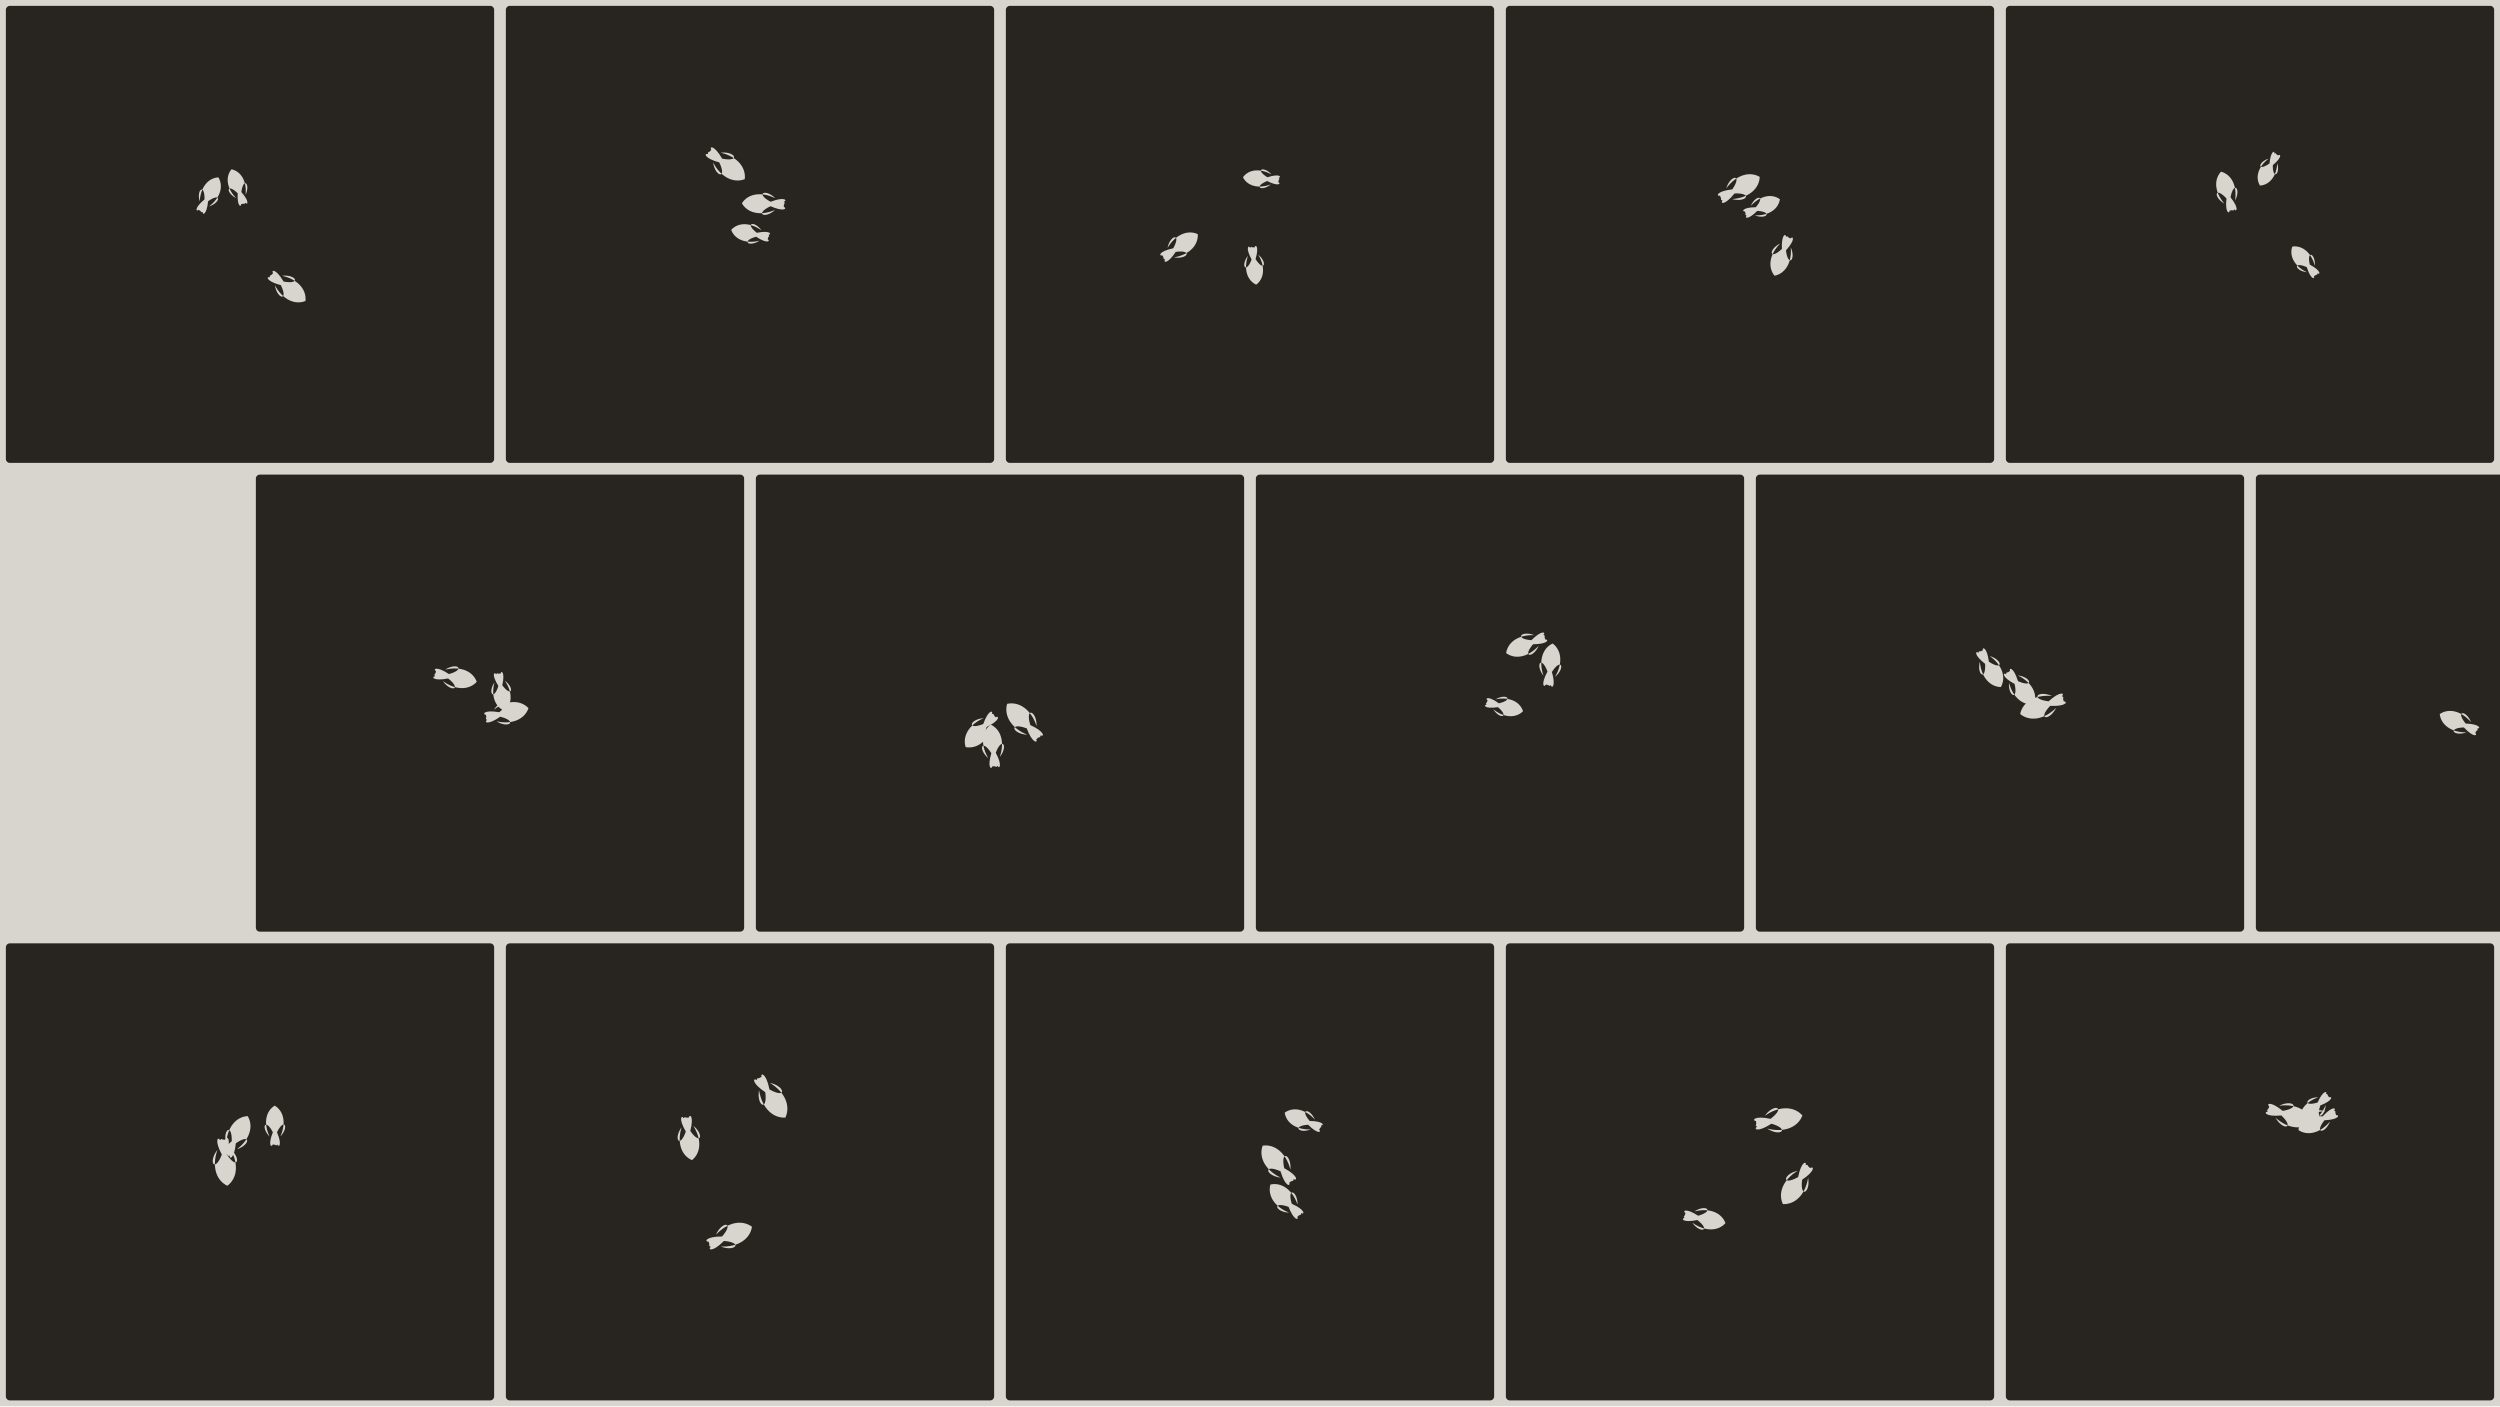
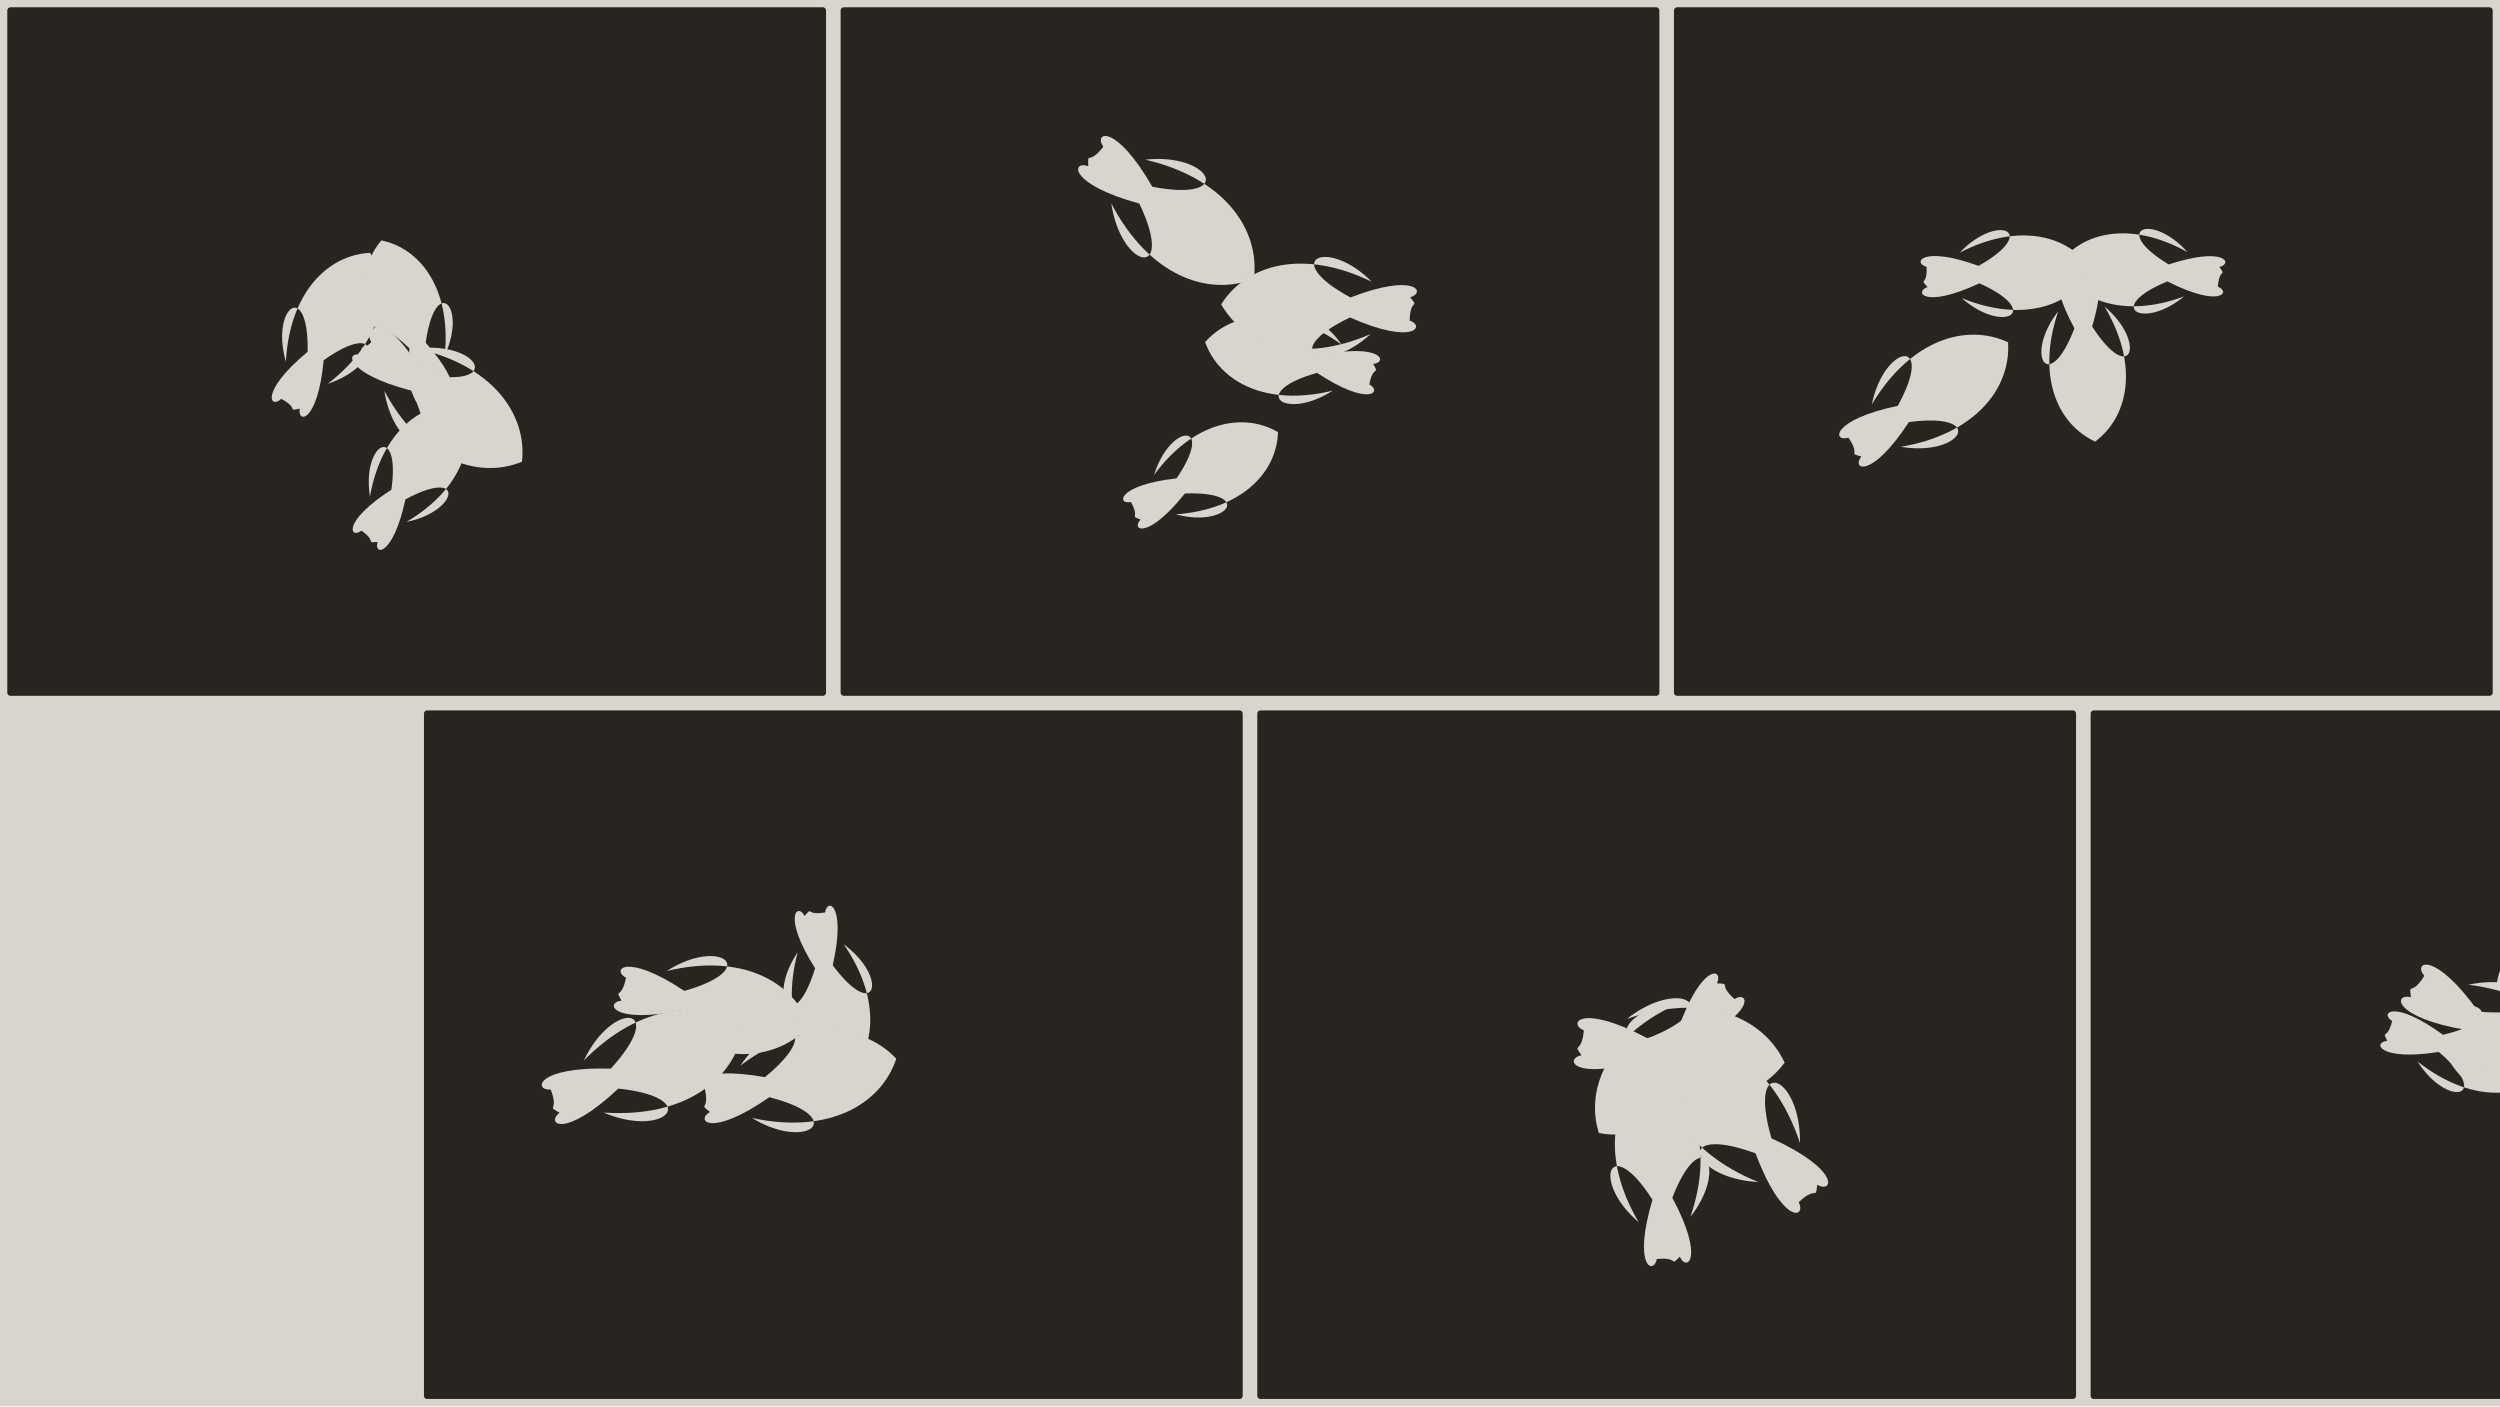
- <svg xmlns="http://www.w3.org/2000/svg" width="1920" height="1080" viewBox="0 0 1920 1080">
-   <rect width="1920" height="1080" fill="#d8d4ce" />
-   <rect x="4.5" y="4.5" width="375.0" height="351.0" rx="3" fill="#282420" />
+ <svg xmlns="http://www.w3.org/2000/svg" width="2400" height="1350" viewBox="0 0 2400 1350">
+   <rect width="2400" height="1350" fill="#d8d4ce" />
+   <rect x="7.0" y="7.0" width="786.0" height="661.0" rx="3" fill="#282420" />
  <clipPath id="cl0">
-     <rect x="4.5" y="4.5" width="375.0" height="351.0" rx="3" />
+     <rect x="7.0" y="7.0" width="786.0" height="661.0" rx="3" />
  </clipPath>
  <g clip-path="url(#cl0)">
-     <path d="M167.74,136.22 C171.54,142.45 169.86,151.41 160.50,158.57 C169.70,155.55 170.05,147.29 159.81,154.55 C158.81,165.28 155.26,165.38 155.73,162.81 C153.45,163.30 155.73,162.81 152.56,161.14 C150.71,162.98 148.78,159.99 157.08,153.11 C157.29,140.56 150.68,145.51 153.37,154.81 C154.00,143.04 160.45,136.59 167.74,136.22 Z" fill="#d8d4ce" />
-     <path d="M177.79,130.02 C184.60,131.44 189.72,138.46 188.60,149.63 C192.50,141.27 186.99,135.63 185.35,147.49 C192.16,155.18 189.91,157.71 188.43,155.71 C187.28,157.61 188.43,155.71 185.20,156.82 C185.26,159.31 181.94,158.70 182.57,148.45 C173.99,140.11 173.11,147.93 181.33,152.13 C173.57,144.01 173.29,135.33 177.79,130.02 Z" fill="#d8d4ce" />
-     <path d="M234.60,231.15 C226.99,234.24 217.35,230.73 211.11,219.04 C212.79,229.80 221.89,231.70 215.70,219.01 C203.97,215.94 204.51,211.98 207.27,212.97 C207.15,210.35 207.27,212.97 209.71,209.76 C208.01,207.37 211.67,205.78 217.80,216.24 C231.69,218.76 227.40,210.52 216.58,211.81 C229.53,214.66 235.51,222.99 234.60,231.15 Z" fill="#d8d4ce" />
+     <path d="M355.30,242.69 C376.70,277.74 367.20,328.14 314.58,368.45 C366.32,351.42 368.31,304.98 310.71,345.82 C305.08,406.18 285.12,406.73 287.76,392.29 C274.92,395.01 287.76,392.29 269.92,382.88 C259.49,393.20 248.68,376.42 295.33,337.71 C296.54,267.10 259.32,294.96 274.46,347.28 C278.04,281.09 314.29,244.80 355.30,242.69 Z" fill="#d8d4ce" />
+     <path d="M366.12,230.78 C404.44,238.77 433.26,278.26 426.94,341.12 C448.86,294.06 417.89,262.37 408.69,329.05 C446.95,372.34 434.31,386.57 425.99,375.32 C419.51,386.01 425.99,375.32 407.82,381.57 C408.19,395.56 389.47,392.11 393.01,334.44 C344.74,287.53 339.82,331.56 386.05,355.18 C342.39,309.51 340.83,260.65 366.12,230.78 Z" fill="#d8d4ce" />
+     <path d="M501.10,443.31 C458.30,460.68 404.10,440.94 368.96,375.20 C378.42,435.71 429.60,446.40 394.78,375.02 C328.82,357.76 331.85,335.52 347.40,341.07 C346.71,326.33 347.40,341.07 361.09,323.00 C351.54,309.53 372.13,300.60 406.59,359.43 C484.73,373.65 460.60,327.27 399.77,334.53 C472.58,350.57 506.24,397.42 501.10,443.31 Z" fill="#d8d4ce" />
+     <path d="M442.51,388.16 C458.53,423.31 443.96,469.30 390.26,500.99 C440.50,490.94 447.62,447.80 389.20,479.42 C377.11,535.15 358.41,533.41 362.51,520.22 C350.21,521.31 362.51,520.22 346.92,509.41 C336.00,517.87 327.81,500.98 375.75,470.10 C384.87,404.30 346.97,426.11 355.18,476.68 C366.02,415.27 403.97,385.49 442.51,388.16 Z" fill="#d8d4ce" />
  </g>
-   <rect x="388.5" y="4.5" width="375.0" height="351.0" rx="3" fill="#282420" />
+   <rect x="807.0" y="7.0" width="786.0" height="661.0" rx="3" fill="#282420" />
  <clipPath id="cl1">
-     <rect x="388.5" y="4.5" width="375.0" height="351.0" rx="3" />
+     <rect x="807.0" y="7.0" width="786.0" height="661.0" rx="3" />
  </clipPath>
  <g clip-path="url(#cl1)">
-     <path d="M561.56,176.55 C566.37,171.14 575.37,170.16 584.86,176.98 C579.34,169.12 571.40,171.16 581.24,178.79 C591.71,176.65 592.83,179.99 590.26,180.29 C591.37,182.31 590.26,180.29 589.58,183.78 C591.86,185.01 589.58,187.69 580.66,181.80 C568.68,185.21 575.29,190.07 583.34,184.83 C571.99,187.62 564.01,183.36 561.56,176.55 Z" fill="#d8d4ce" />
-     <path d="M571.98,137.58 C564.03,140.71 554.03,136.96 547.64,124.72 C549.28,135.95 558.74,138.02 552.42,124.74 C540.24,121.42 540.84,117.31 543.71,118.36 C543.61,115.63 543.71,118.36 546.28,115.04 C544.53,112.53 548.36,110.92 554.63,121.87 C569.08,124.65 564.69,116.01 553.42,117.25 C566.87,120.35 573.02,129.09 571.98,137.58 Z" fill="#d8d4ce" />
-     <path d="M569.77,156.12 C574.06,149.29 583.77,146.55 595.47,152.28 C587.95,144.66 579.59,148.38 591.83,154.95 C602.95,150.65 604.80,154.12 602.02,154.92 C603.63,156.94 602.02,154.92 601.93,158.88 C604.66,159.82 602.65,163.19 591.75,158.37 C579.21,164.33 587.37,168.45 595.26,161.20 C583.29,166.37 573.73,163.16 569.77,156.12 Z" fill="#d8d4ce" />
+     <path d="M1156.90,328.36 C1184.00,297.96 1234.57,292.47 1287.97,330.80 C1256.92,286.60 1212.26,298.08 1267.61,341.00 C1326.52,328.97 1332.79,347.75 1318.32,349.41 C1324.61,360.81 1318.32,349.41 1314.53,369.04 C1327.33,375.97 1314.51,391.06 1264.34,357.93 C1196.97,377.11 1234.13,404.41 1279.43,374.98 C1215.58,390.64 1170.70,366.68 1156.90,328.36 Z" fill="#d8d4ce" />
+     <path d="M1203.79,267.62 C1159.04,285.27 1102.78,264.16 1066.85,195.32 C1076.09,258.45 1129.29,270.11 1093.75,195.40 C1025.22,176.75 1028.60,153.61 1044.74,159.56 C1044.18,144.19 1044.74,159.56 1059.19,140.87 C1049.37,126.75 1070.92,117.65 1106.21,179.28 C1187.45,194.89 1162.79,146.33 1099.36,153.27 C1175.03,170.73 1209.61,219.87 1203.79,267.62 Z" fill="#d8d4ce" />
+     <path d="M1172.36,292.16 C1196.53,253.70 1251.13,238.29 1316.98,270.56 C1274.63,227.70 1227.64,248.60 1296.47,285.54 C1359.03,261.39 1369.41,280.89 1353.80,285.39 C1362.82,296.77 1353.80,285.39 1353.26,307.69 C1368.63,312.94 1357.33,331.91 1296.01,304.77 C1225.47,338.35 1271.40,361.49 1315.76,320.73 C1248.44,349.78 1194.64,331.75 1172.36,292.16 Z" fill="#d8d4ce" />
+     <path d="M1226.88,414.86 C1225.64,453.95 1191.76,489.14 1128.80,493.78 C1178.90,507.22 1204.73,471.27 1137.52,473.73 C1101.52,518.87 1085.34,508.89 1094.98,498.76 C1083.33,494.23 1094.98,498.76 1085.69,481.95 C1071.98,484.73 1072.14,465.72 1129.51,459.23 C1167.34,403.62 1123.15,406.38 1107.89,455.96 C1145.30,405.11 1193.12,395.13 1226.88,414.86 Z" fill="#d8d4ce" />
  </g>
-   <rect x="772.5" y="4.5" width="375.0" height="351.0" rx="3" fill="#282420" />
+   <rect x="1607.0" y="7.0" width="786.0" height="661.0" rx="3" fill="#282420" />
  <clipPath id="cl2">
-     <rect x="772.5" y="4.5" width="375.0" height="351.0" rx="3" />
+     <rect x="1607.0" y="7.0" width="786.0" height="661.0" rx="3" />
  </clipPath>
  <g clip-path="url(#cl2)">
-     <path d="M964.77,218.63 C958.25,215.62 954.74,207.36 958.47,196.39 C952.60,203.89 956.83,210.84 961.23,199.30 C956.19,189.98 959.04,187.96 960.06,190.32 C961.66,188.67 960.06,190.32 963.57,189.95 C964.08,187.44 967.28,188.83 964.26,198.99 C970.94,209.37 973.65,201.71 966.36,195.57 C972.27,205.54 970.53,214.34 964.77,218.63 Z" fill="#d8d4ce" />
-     <path d="M954.60,136.15 C958.55,130.54 966.91,128.65 976.59,134.04 C970.54,127.24 963.29,130.02 973.38,136.14 C983.01,132.99 984.41,136.02 982.03,136.57 C983.30,138.36 982.03,136.57 981.77,139.93 C984.04,140.85 982.19,143.62 973.15,139.04 C962.24,143.54 968.99,147.39 976.01,141.60 C965.62,145.45 957.65,142.30 954.60,136.15 Z" fill="#d8d4ce" />
-     <path d="M919.89,179.82 C920.39,187.75 914.22,195.51 901.59,197.66 C911.97,199.41 916.50,191.65 902.96,193.44 C896.56,203.26 893.09,201.55 894.85,199.32 C892.41,198.63 894.85,199.32 892.65,196.10 C889.93,196.93 889.59,193.08 901.06,190.67 C907.64,178.70 898.76,180.11 896.63,190.42 C903.21,179.42 912.69,176.48 919.89,179.82 Z" fill="#d8d4ce" />
+     <path d="M2011.33,423.92 C1974.68,406.95 1954.90,360.54 1975.92,298.81 C1942.91,341.01 1966.65,380.09 1991.45,315.20 C1963.08,262.76 1979.10,251.40 1984.83,264.65 C1993.85,255.41 1984.83,264.65 2004.56,262.61 C2007.46,248.46 2025.47,256.28 2008.47,313.44 C2046.06,371.85 2061.28,328.73 2020.30,294.21 C2053.54,350.30 2043.72,399.79 2011.33,423.92 Z" fill="#d8d4ce" />
+     <path d="M1976.33,253.91 C1998.57,222.36 2045.59,211.72 2100.01,242.06 C2066.00,203.79 2025.19,219.42 2081.94,253.85 C2136.11,236.16 2144.04,253.17 2130.60,256.29 C2137.74,266.35 2130.60,256.29 2129.14,275.19 C2141.95,280.34 2131.50,295.93 2080.69,270.15 C2019.33,295.48 2057.26,317.17 2096.74,284.57 C2038.31,306.21 1993.47,288.50 1976.33,253.91 Z" fill="#d8d4ce" />
+     <path d="M1927.76,328.58 C1930.58,373.16 1895.88,416.84 1824.80,428.94 C1883.22,438.79 1908.69,395.11 1832.55,405.20 C1796.51,460.42 1777.03,450.83 1786.89,438.27 C1773.15,434.38 1786.89,438.27 1774.50,420.17 C1759.22,424.81 1757.34,403.18 1821.86,389.59 C1858.84,322.26 1808.90,330.19 1796.93,388.21 C1833.95,326.34 1887.23,309.81 1927.76,328.58 Z" fill="#d8d4ce" />
+     <path d="M2007.73,258.69 C1989.05,293.59 1942.51,310.30 1883.31,286.23 C1922.72,320.93 1962.31,299.91 1900.22,271.96 C1847.30,296.75 1837.09,280.42 1850.39,275.56 C1841.85,266.22 1850.39,275.56 1849.51,256.14 C1835.83,252.51 1844.51,235.33 1899.46,255.21 C1958.76,221.75 1917.43,204.41 1881.32,242.54 C1938.10,213.20 1985.96,225.62 2007.73,258.69 Z" fill="#d8d4ce" />
  </g>
-   <rect x="1156.5" y="4.5" width="375.0" height="351.0" rx="3" fill="#282420" />
+   <rect x="407.0" y="682.0" width="786.0" height="661.0" rx="3" fill="#282420" />
  <clipPath id="cl3">
-     <rect x="1156.5" y="4.5" width="375.0" height="351.0" rx="3" />
+     <rect x="407.0" y="682.0" width="786.0" height="661.0" rx="3" />
  </clipPath>
  <g clip-path="url(#cl3)">
-     <path d="M1366.94,153.02 C1365.96,160.07 1359.14,165.78 1347.65,165.39 C1356.46,168.80 1361.84,162.80 1349.62,161.93 C1342.22,169.40 1339.49,167.28 1341.43,165.64 C1339.41,164.59 1341.43,165.64 1340.08,162.41 C1337.54,162.65 1337.94,159.21 1348.45,159.15 C1356.38,149.82 1348.33,149.46 1344.60,158.14 C1352.36,149.66 1361.22,148.79 1366.94,153.02 Z" fill="#d8d4ce" />
-     <path d="M1351.46,135.84 C1351.19,144.30 1343.86,151.90 1330.24,152.89 C1341.08,155.81 1346.67,148.04 1332.13,148.56 C1324.34,158.32 1320.85,156.16 1322.93,153.97 C1320.41,152.99 1322.93,153.97 1320.92,150.33 C1317.96,150.93 1318.00,146.82 1330.40,145.43 C1338.59,133.41 1329.03,134.00 1325.73,144.72 C1333.82,133.72 1344.17,131.57 1351.46,135.84 Z" fill="#d8d4ce" />
-     <path d="M1362.83,211.76 C1357.87,205.73 1358.33,195.99 1367.18,187.01 C1357.89,191.58 1358.73,200.38 1368.50,191.17 C1367.97,179.66 1371.71,179.03 1371.60,181.82 C1373.94,180.97 1371.60,181.82 1375.20,183.12 C1376.90,180.90 1379.37,183.78 1371.61,192.29 C1373.25,205.62 1379.52,199.39 1375.29,189.94 C1376.36,202.50 1370.49,210.28 1362.83,211.76 Z" fill="#d8d4ce" />
+     <path d="M776.88,984.67 C746.50,1018.54 689.98,1024.50 630.45,981.47 C664.99,1030.97 714.92,1018.30 653.23,970.16 C587.37,983.39 580.44,962.38 596.61,960.58 C589.63,947.82 596.61,960.58 600.92,938.66 C586.64,930.87 601.02,914.06 656.95,951.25 C732.28,930.07 690.87,899.43 640.15,932.15 C711.55,914.89 761.59,941.81 776.88,984.67 Z" fill="#d8d4ce" />
+     <path d="M809.74,1037.33 C771.82,1022.77 748.86,977.53 765.79,914.18 C735.51,958.74 761.96,996.36 782.48,929.58 C750.48,878.86 765.79,866.39 772.44,879.30 C780.86,869.42 772.44,879.30 792.10,875.92 C794.05,861.53 812.65,868.17 799.44,926.66 C841.09,982.75 853.45,938.45 810.02,906.57 C847.15,960.62 840.62,1010.94 809.74,1037.33 Z" fill="#d8d4ce" />
+     <path d="M860.44,1016.36 C845.79,1060.54 795.23,1089.23 721.83,1073.22 C774.44,1105.51 816.09,1073.23 738.57,1053.30 C682.22,1092.62 667.13,1075.76 681.56,1067.46 C669.80,1058.35 681.56,1067.46 676.64,1045.15 C660.07,1043.68 666.68,1022.04 734.33,1034.05 C796.30,983.40 744.95,971.60 710.77,1023.00 C770.65,977.64 828.59,982.43 860.44,1016.36 Z" fill="#d8d4ce" />
+     <path d="M713.31,988.75 C704.90,1036.36 657.25,1073.45 579.39,1068.04 C638.32,1093.31 676.27,1053.87 593.60,1045.04 C541.60,1093.93 523.55,1078.87 537.13,1068.18 C523.68,1060.58 537.13,1068.18 528.72,1045.98 C511.46,1046.96 515.00,1023.72 586.34,1025.90 C642.42,964.51 587.87,960.11 560.47,1018.09 C615.20,962.45 675.47,958.66 713.31,988.75 Z" fill="#d8d4ce" />
  </g>
-   <rect x="1540.5" y="4.5" width="375.0" height="351.0" rx="3" fill="#282420" />
+   <rect x="1207.0" y="682.0" width="786.0" height="661.0" rx="3" fill="#282420" />
  <clipPath id="cl4">
-     <rect x="1540.5" y="4.5" width="375.0" height="351.0" rx="3" />
+     <rect x="1207.0" y="682.0" width="786.0" height="661.0" rx="3" />
  </clipPath>
  <g clip-path="url(#cl4)">
-     <path d="M1760.48,189.38 C1767.45,188.28 1774.84,193.11 1777.78,204.12 C1778.48,194.78 1771.23,191.41 1773.93,203.25 C1783.14,208.12 1781.92,211.32 1779.80,209.95 C1779.38,212.17 1779.80,209.95 1777.13,212.17 C1778.08,214.51 1774.70,215.12 1771.62,205.16 C1760.49,200.32 1762.46,208.06 1771.77,209.10 C1761.49,204.18 1758.11,196.03 1760.48,189.38 Z" fill="#d8d4ce" />
-     <path d="M1735.64,142.51 C1732.11,136.74 1733.67,128.44 1742.34,121.79 C1733.82,124.60 1733.49,132.25 1742.98,125.52 C1743.90,115.57 1747.19,115.48 1746.76,117.86 C1748.87,117.41 1746.76,117.86 1749.70,119.41 C1751.42,117.71 1753.20,120.47 1745.51,126.85 C1745.32,138.49 1751.45,133.90 1748.95,125.28 C1748.37,136.18 1742.40,142.16 1735.64,142.51 Z" fill="#d8d4ce" />
-     <path d="M1705.75,131.84 C1713.17,133.81 1718.39,141.84 1716.50,154.08 C1721.28,145.09 1715.55,138.57 1713.05,151.52 C1720.09,160.40 1717.47,163.05 1715.96,160.76 C1714.58,162.78 1715.96,160.76 1712.34,161.79 C1712.26,164.53 1708.63,163.66 1709.93,152.41 C1700.97,142.73 1699.55,151.29 1708.35,156.40 C1700.28,147.00 1700.49,137.43 1705.75,131.84 Z" fill="#d8d4ce" />
+     <path d="M1583.59,1028.24 C1624.52,1047.34 1646.46,1099.31 1622.74,1168.26 C1659.80,1121.19 1633.39,1077.41 1605.43,1149.88 C1636.97,1208.62 1619.02,1221.26 1612.65,1206.42 C1602.54,1216.73 1612.65,1206.42 1590.58,1208.64 C1587.29,1224.45 1567.18,1215.64 1586.40,1151.79 C1544.57,1086.34 1527.40,1134.50 1573.09,1173.25 C1536.12,1110.41 1547.28,1055.11 1583.59,1028.24 Z" fill="#d8d4ce" />
+     <path d="M1600.59,1001.18 C1649.04,990.61 1702.80,1021.38 1727.99,1097.36 C1729.01,1031.60 1676.81,1010.96 1700.64,1092.84 C1767.28,1123.13 1760.02,1146.12 1744.58,1137.41 C1742.62,1153.13 1744.58,1137.41 1726.79,1154.03 C1734.45,1170.02 1711.02,1175.72 1685.29,1107.18 C1605.20,1077.88 1622.28,1131.36 1687.96,1134.78 C1613.85,1104.52 1586.78,1048.81 1600.59,1001.18 Z" fill="#d8d4ce" />
+     <path d="M1534.90,1087.70 C1521.19,1044.01 1545.05,992.05 1612.84,962.62 C1552.28,967.10 1537.60,1016.81 1610.94,988.14 C1633.30,924.36 1655.04,929.14 1648.29,944.05 C1662.92,944.57 1648.29,944.05 1665.05,959.04 C1679.12,950.68 1686.29,971.76 1625.39,1001.07 C1605.05,1077.13 1652.82,1057.02 1650.54,996.34 C1628.83,1066.98 1579.83,1096.47 1534.90,1087.70 Z" fill="#d8d4ce" />
+     <path d="M1713.25,1020.09 C1684.30,1059.41 1624.55,1071.63 1556.51,1031.85 C1598.53,1081.13 1650.55,1062.43 1579.67,1017.40 C1510.70,1038.36 1501.11,1016.64 1518.19,1013.05 C1509.42,1000.14 1518.19,1013.05 1520.53,989.18 C1504.47,982.34 1518.08,962.89 1581.68,996.82 C1659.95,966.39 1612.54,937.96 1561.76,978.16 C1636.23,952.32 1692.47,975.89 1713.25,1020.09 Z" fill="#d8d4ce" />
  </g>
-   <rect x="196.5" y="364.5" width="375.0" height="351.0" rx="3" fill="#282420" />
+   <rect x="2007.0" y="682.0" width="786.0" height="661.0" rx="3" fill="#282420" />
  <clipPath id="cl5">
-     <rect x="196.5" y="364.5" width="375.0" height="351.0" rx="3" />
+     <rect x="2007.0" y="682.0" width="786.0" height="661.0" rx="3" />
  </clipPath>
  <g clip-path="url(#cl5)">
-     <path d="M366.14,523.63 C360.73,529.66 350.69,530.71 340.10,523.07 C346.24,531.86 355.12,529.61 344.15,521.05 C332.44,523.41 331.21,519.67 334.09,519.35 C332.85,517.08 334.09,519.35 334.85,515.45 C332.31,514.07 334.87,511.08 344.81,517.69 C358.21,513.93 350.84,508.48 341.83,514.30 C354.52,511.23 363.42,516.02 366.14,523.63 Z" fill="#d8d4ce" />
-     <path d="M387.59,545.95 C380.85,543.36 376.77,535.32 379.78,524.06 C374.40,531.98 379.10,538.67 382.75,526.80 C377.06,517.78 379.78,515.56 380.96,517.86 C382.46,516.10 380.96,517.86 384.46,517.26 C384.80,514.70 388.11,515.88 385.76,526.28 C393.17,536.25 395.37,528.37 387.64,522.71 C394.24,532.32 393.08,541.26 387.59,545.95 Z" fill="#d8d4ce" />
-     <path d="M405.88,543.86 C403.27,551.71 394.28,556.81 381.24,553.97 C390.59,559.71 397.99,553.97 384.21,550.43 C374.19,557.42 371.51,554.42 374.08,552.95 C371.99,551.33 374.08,552.95 373.20,548.98 C370.26,548.72 371.43,544.87 383.46,547.00 C394.47,538.00 385.35,535.90 379.27,545.04 C389.92,536.98 400.21,537.83 405.88,543.86 Z" fill="#d8d4ce" />
-   </g>
-   <rect x="580.5" y="364.5" width="375.0" height="351.0" rx="3" fill="#282420" />
-   <clipPath id="cl6">
-     <rect x="580.5" y="364.5" width="375.0" height="351.0" rx="3" />
-   </clipPath>
-   <g clip-path="url(#cl6)">
-     <path d="M760.86,556.48 C768.14,559.87 772.04,569.11 767.82,581.37 C774.41,573.00 769.72,565.22 764.74,578.10 C770.35,588.55 767.16,590.79 766.03,588.15 C764.23,589.99 766.03,588.15 762.10,588.55 C761.52,591.36 757.94,589.79 761.36,578.44 C753.92,566.81 750.87,575.37 759.00,582.26 C752.42,571.09 754.41,561.25 760.86,556.48 Z" fill="#d8d4ce" />
-     <path d="M773.47,540.54 C782.08,538.66 791.64,544.13 796.12,557.63 C796.30,545.94 787.02,542.27 791.25,556.83 C803.10,562.22 801.81,566.30 799.07,564.75 C798.72,567.55 799.07,564.75 795.90,567.71 C797.26,570.55 793.10,571.56 788.52,559.38 C774.29,554.17 777.32,563.68 789.00,564.29 C775.82,558.91 771.01,549.00 773.47,540.54 Z" fill="#d8d4ce" />
-     <path d="M741.61,573.77 C739.18,566.00 743.42,556.76 755.47,551.53 C744.70,552.32 742.09,561.16 755.13,556.07 C759.11,544.73 762.97,545.58 761.77,548.23 C764.37,548.32 761.77,548.23 764.75,550.89 C767.25,549.41 768.53,553.15 757.70,558.36 C754.08,571.89 762.58,568.31 762.17,557.52 C758.31,570.08 749.60,575.32 741.61,573.77 Z" fill="#d8d4ce" />
-   </g>
-   <rect x="964.5" y="364.5" width="375.0" height="351.0" rx="3" fill="#282420" />
-   <clipPath id="cl7">
-     <rect x="964.5" y="364.5" width="375.0" height="351.0" rx="3" />
-   </clipPath>
-   <g clip-path="url(#cl7)">
-     <path d="M1156.71,501.58 C1157.84,493.69 1165.49,487.32 1178.34,487.80 C1168.50,483.95 1162.46,490.65 1176.13,491.66 C1184.43,483.33 1187.49,485.71 1185.31,487.55 C1187.56,488.73 1185.31,487.55 1186.81,491.16 C1189.65,490.90 1189.19,494.75 1177.42,494.78 C1168.51,505.19 1177.53,505.63 1181.73,495.93 C1173.01,505.39 1163.10,506.33 1156.71,501.58 Z" fill="#d8d4ce" />
-     <path d="M1169.67,546.21 C1164.68,551.30 1155.80,551.84 1146.78,544.71 C1151.84,552.69 1159.74,551.05 1150.42,543.09 C1140.03,544.71 1139.08,541.38 1141.63,541.21 C1140.62,539.17 1141.63,541.21 1142.45,537.81 C1140.27,536.49 1142.63,533.96 1151.13,540.16 C1163.06,537.36 1156.79,532.28 1148.63,537.06 C1159.92,534.84 1167.57,539.40 1169.67,546.21 Z" fill="#d8d4ce" />
-     <path d="M1192.46,494.20 C1198.87,499.00 1200.80,508.81 1194.19,519.91 C1202.32,513.09 1199.32,504.53 1191.85,516.09 C1195.20,527.43 1191.62,528.97 1191.06,526.17 C1188.93,527.59 1191.06,526.17 1187.15,525.75 C1186.01,528.38 1182.84,526.12 1188.48,515.74 C1183.59,502.87 1178.87,510.60 1185.39,518.98 C1181.26,506.74 1185.19,497.55 1192.46,494.20 Z" fill="#d8d4ce" />
-   </g>
-   <rect x="1348.5" y="364.5" width="375.0" height="351.0" rx="3" fill="#282420" />
-   <clipPath id="cl8">
-     <rect x="1348.5" y="364.5" width="375.0" height="351.0" rx="3" />
-   </clipPath>
-   <g clip-path="url(#cl8)">
-     <path d="M1562.24,540.86 C1554.42,542.06 1546.17,536.63 1542.91,524.28 C1542.10,534.74 1550.20,538.55 1547.22,525.27 C1536.91,519.79 1538.30,516.20 1540.67,517.74 C1541.14,515.26 1540.67,517.74 1543.67,515.27 C1542.61,512.65 1546.39,511.98 1549.81,523.14 C1562.27,528.61 1560.08,519.92 1549.66,518.72 C1561.16,524.28 1564.91,533.42 1562.24,540.86 Z" fill="#d8d4ce" />
-     <path d="M1551.50,548.37 C1553.18,539.81 1561.89,533.28 1575.92,534.52 C1565.37,529.76 1558.40,536.75 1573.28,538.62 C1582.82,529.98 1586.02,532.75 1583.54,534.64 C1585.94,536.05 1583.54,534.64 1584.98,538.67 C1588.09,538.55 1587.38,542.73 1574.52,542.09 C1564.20,552.98 1574.03,553.95 1579.16,543.59 C1569.10,553.44 1558.22,553.92 1551.50,548.37 Z" fill="#d8d4ce" />
-     <path d="M1536.67,527.66 C1528.80,527.52 1521.63,520.80 1520.52,508.14 C1517.96,518.26 1525.26,523.36 1524.58,509.84 C1515.40,502.73 1517.36,499.44 1519.43,501.35 C1520.30,499.00 1519.43,501.35 1522.78,499.44 C1522.18,496.69 1526.01,496.67 1527.47,508.19 C1538.77,515.65 1538.09,506.76 1528.07,503.83 C1538.41,511.22 1540.55,520.81 1536.67,527.66 Z" fill="#d8d4ce" />
-   </g>
-   <rect x="1732.5" y="364.5" width="375.0" height="351.0" rx="3" fill="#282420" />
-   <clipPath id="cl9">
-     <rect x="1732.5" y="364.5" width="375.0" height="351.0" rx="3" />
-   </clipPath>
-   <g clip-path="url(#cl9)">
-     <path d="M1961.09,572.13 C1964.48,579.21 1961.70,588.61 1950.91,595.26 C1961.08,593.02 1962.36,584.23 1950.61,590.88 C1948.37,602.25 1944.56,601.97 1945.34,599.27 C1942.85,599.54 1945.34,599.27 1942.13,597.14 C1939.95,598.90 1938.22,595.50 1947.84,589.04 C1949.44,575.63 1941.82,580.21 1943.68,590.45 C1945.65,577.93 1953.25,571.73 1961.09,572.13 Z" fill="#d8d4ce" />
-     <path d="M1947.44,545.51 C1950.10,552.02 1947.12,560.28 1937.12,565.65 C1946.33,564.19 1947.94,556.39 1937.09,561.72 C1934.49,571.77 1931.10,571.31 1931.94,568.94 C1929.69,569.05 1931.94,568.94 1929.18,566.87 C1927.14,568.33 1925.77,565.19 1934.71,559.93 C1936.85,548.03 1929.80,551.72 1930.92,560.97 C1933.34,549.89 1940.46,544.75 1947.44,545.51 Z" fill="#d8d4ce" />
-     <path d="M1873.72,548.41 C1880.08,544.01 1889.66,545.24 1897.81,554.70 C1894.05,545.16 1885.29,545.29 1893.60,555.68 C1905.01,556.08 1905.33,559.82 1902.59,559.49 C1903.24,561.87 1902.59,559.49 1901.01,562.94 C1903.07,564.79 1900.03,567.01 1892.24,558.66 C1878.95,559.20 1884.60,565.89 1894.27,562.48 C1881.78,562.52 1874.56,556.10 1873.72,548.41 Z" fill="#d8d4ce" />
-   </g>
-   <rect x="4.5" y="724.5" width="375.0" height="351.0" rx="3" fill="#282420" />
-   <clipPath id="cl10">
-     <rect x="4.5" y="724.5" width="375.0" height="351.0" rx="3" />
-   </clipPath>
-   <g clip-path="url(#cl10)">
-     <path d="M174.59,910.67 C166.56,906.89 162.28,896.66 166.99,883.12 C159.67,892.35 164.84,900.97 170.38,886.75 C164.21,875.18 167.75,872.71 168.99,875.63 C170.99,873.61 168.99,875.63 173.33,875.20 C173.99,872.10 177.94,873.84 174.12,886.38 C182.30,899.27 185.71,889.82 176.75,882.17 C183.98,894.55 181.75,905.41 174.59,910.67 Z" fill="#d8d4ce" />
-     <path d="M210.96,849.13 C217.42,852.90 220.26,861.81 215.31,872.83 C222.14,865.62 218.44,858.00 212.73,869.54 C217.06,879.71 213.90,881.52 213.08,878.98 C211.25,880.53 213.08,878.98 209.40,879.01 C208.62,881.57 205.43,879.82 209.56,869.57 C203.64,858.14 200.09,865.83 207.04,872.91 C201.89,861.98 204.56,853.02 210.96,849.13 Z" fill="#d8d4ce" />
-     <path d="M190.24,857.16 C194.56,864.29 192.60,874.52 181.89,882.67 C192.41,879.25 192.84,869.82 181.12,878.08 C179.94,890.33 175.88,890.43 176.43,887.50 C173.82,888.04 176.43,887.50 172.81,885.57 C170.69,887.66 168.50,884.25 178.00,876.42 C178.29,862.08 170.72,867.71 173.76,878.35 C174.53,864.91 181.91,857.56 190.24,857.16 Z" fill="#d8d4ce" />
-   </g>
-   <rect x="388.5" y="724.5" width="375.0" height="351.0" rx="3" fill="#282420" />
-   <clipPath id="cl11">
-     <rect x="388.5" y="724.5" width="375.0" height="351.0" rx="3" />
-   </clipPath>
-   <g clip-path="url(#cl11)">
-     <path d="M577.52,942.16 C576.24,950.88 567.75,957.90 553.53,957.33 C564.41,961.62 571.12,954.23 556.00,953.06 C546.78,962.26 543.41,959.61 545.83,957.58 C543.33,956.27 545.83,957.58 544.17,953.58 C541.03,953.85 541.55,949.60 554.57,949.61 C564.47,938.12 554.50,937.61 549.81,948.33 C559.49,937.89 570.46,936.87 577.52,942.16 Z" fill="#d8d4ce" />
-     <path d="M603.16,858.34 C594.09,858.83 585.28,851.69 582.95,837.22 C580.84,849.07 589.67,854.33 587.76,838.84 C576.61,831.41 578.59,827.47 581.13,829.49 C581.95,826.71 581.13,829.49 584.83,827.01 C583.92,823.90 588.32,823.55 590.96,836.70 C604.57,844.34 603.06,834.17 591.28,831.63 C603.79,839.27 607.05,850.13 603.16,858.34 Z" fill="#d8d4ce" />
-     <path d="M531.45,890.98 C523.90,887.77 519.58,878.48 523.44,865.81 C517.02,874.59 522.09,882.37 526.70,869.04 C520.60,858.58 523.78,856.17 525.03,858.82 C526.80,856.89 525.03,858.82 529.02,858.28 C529.52,855.39 533.22,856.86 530.15,868.57 C538.16,880.18 540.97,871.33 532.42,864.59 C539.54,875.76 537.87,885.87 531.45,890.98 Z" fill="#d8d4ce" />
-   </g>
-   <rect x="772.5" y="724.5" width="375.0" height="351.0" rx="3" fill="#282420" />
-   <clipPath id="cl12">
-     <rect x="772.5" y="724.5" width="375.0" height="351.0" rx="3" />
-   </clipPath>
-   <g clip-path="url(#cl12)">
-     <path d="M969.71,879.86 C978.37,878.56 987.49,884.61 991.05,898.29 C991.99,886.71 983.03,882.47 986.28,897.18 C997.68,903.29 996.13,907.25 993.51,905.54 C992.98,908.29 993.51,905.54 990.18,908.26 C991.35,911.17 987.15,911.90 983.41,899.52 C969.63,893.43 972.02,903.06 983.56,904.42 C970.85,898.23 966.72,888.09 969.71,879.86 Z" fill="#d8d4ce" />
-     <path d="M986.66,854.53 C992.61,850.15 1001.80,851.06 1009.84,859.87 C1005.98,850.86 997.63,851.22 1005.85,860.91 C1016.76,860.98 1017.17,864.55 1014.54,864.30 C1015.22,866.56 1014.54,864.30 1013.13,867.65 C1015.14,869.36 1012.30,871.56 1004.63,863.80 C991.96,864.68 997.53,870.92 1006.67,867.39 C994.75,867.78 987.68,861.85 986.66,854.53 Z" fill="#d8d4ce" />
-     <path d="M975.68,909.72 C983.55,907.94 992.34,912.87 996.54,925.20 C996.62,914.50 988.10,911.21 992.08,924.50 C1002.97,929.34 1001.82,933.09 999.29,931.69 C998.99,934.25 999.29,931.69 996.42,934.42 C997.69,937.01 993.88,937.97 989.61,926.85 C976.54,922.19 979.38,930.87 990.08,931.34 C977.98,926.51 973.50,917.49 975.68,909.72 Z" fill="#d8d4ce" />
-   </g>
-   <rect x="1156.5" y="724.5" width="375.0" height="351.0" rx="3" fill="#282420" />
-   <clipPath id="cl13">
-     <rect x="1156.5" y="724.5" width="375.0" height="351.0" rx="3" />
-   </clipPath>
-   <g clip-path="url(#cl13)">
-     <path d="M1369.27,924.75 C1365.53,916.89 1368.65,906.49 1380.63,899.16 C1369.35,901.60 1367.91,911.34 1380.95,904.01 C1383.47,891.42 1387.69,891.74 1386.81,894.73 C1389.58,894.44 1386.81,894.73 1390.36,897.11 C1392.79,895.16 1394.69,898.94 1384.01,906.06 C1382.19,920.91 1390.65,915.87 1388.62,904.51 C1386.40,918.37 1377.96,925.22 1369.27,924.75 Z" fill="#d8d4ce" />
-     <path d="M1384.24,856.68 C1381.13,865.11 1371.18,870.31 1357.13,866.73 C1367.07,873.31 1375.31,867.36 1360.49,863.00 C1349.36,870.21 1346.56,866.86 1349.40,865.36 C1347.19,863.52 1349.40,865.36 1348.60,861.02 C1345.41,860.63 1346.83,856.50 1359.80,859.26 C1372.09,849.90 1362.26,847.28 1355.33,856.97 C1367.18,848.62 1378.32,849.92 1384.24,856.68 Z" fill="#d8d4ce" />
-     <path d="M1325.16,939.36 C1319.90,945.30 1310.06,946.41 1299.62,938.99 C1305.71,947.58 1314.40,945.30 1303.58,936.99 C1292.11,939.38 1290.88,935.73 1293.69,935.39 C1292.46,933.18 1293.69,935.39 1294.42,931.57 C1291.92,930.23 1294.40,927.28 1304.20,933.69 C1317.31,929.89 1310.05,924.61 1301.25,930.38 C1313.67,927.27 1322.44,931.90 1325.16,939.36 Z" fill="#d8d4ce" />
-   </g>
-   <rect x="1540.5" y="724.5" width="375.0" height="351.0" rx="3" fill="#282420" />
-   <clipPath id="cl14">
-     <rect x="1540.5" y="724.5" width="375.0" height="351.0" rx="3" />
-   </clipPath>
-   <g clip-path="url(#cl14)">
-     <path d="M1775.17,861.79 C1768.78,867.61 1757.99,867.64 1747.57,858.37 C1753.14,868.38 1762.82,866.95 1752.09,856.67 C1739.39,857.90 1738.49,853.80 1741.58,853.77 C1740.50,851.23 1741.58,853.77 1742.81,849.71 C1740.27,847.97 1743.31,845.07 1753.16,853.17 C1767.79,850.62 1760.56,844.03 1750.35,849.24 C1764.17,847.35 1773.11,853.40 1775.17,861.79 Z" fill="#d8d4ce" />
-     <path d="M1766.61,861.61 C1764.97,854.51 1769.39,846.55 1780.52,842.71 C1770.85,842.67 1767.91,850.39 1779.91,846.74 C1784.24,836.88 1787.64,837.91 1786.38,840.19 C1788.70,840.45 1786.38,840.19 1788.86,842.78 C1791.20,841.62 1792.08,845.06 1782.04,848.97 C1777.88,860.80 1785.71,858.19 1786.10,848.52 C1781.78,859.48 1773.64,863.56 1766.61,861.61 Z" fill="#d8d4ce" />
-     <path d="M1765.20,867.90 C1765.97,860.14 1773.19,853.60 1785.78,853.52 C1775.99,850.17 1770.37,856.98 1783.77,857.39 C1791.54,848.90 1794.63,851.10 1792.57,852.98 C1794.83,854.04 1792.57,852.98 1794.20,856.45 C1796.96,856.09 1796.67,859.87 1785.17,860.38 C1776.90,870.94 1785.73,870.99 1789.43,861.33 C1781.30,870.94 1771.65,872.28 1765.20,867.90 Z" fill="#d8d4ce" />
+     <path d="M2396.58,946.01 C2402.94,901.63 2445.98,865.82 2518.30,868.48 C2462.92,846.84 2428.94,884.54 2505.83,890.22 C2552.54,843.34 2569.72,856.75 2557.46,867.08 C2570.16,873.71 2557.46,867.08 2565.92,887.40 C2581.89,885.96 2579.31,907.61 2513.13,907.75 C2463.01,966.34 2513.70,968.77 2537.35,914.21 C2488.30,967.42 2432.56,972.76 2396.58,946.01 Z" fill="#d8d4ce" />
+     <path d="M2449.53,1027.40 C2421.49,1056.04 2371.52,1059.12 2320.78,1018.97 C2349.28,1063.85 2393.71,1054.62 2341.26,1009.89 C2282.80,1019.01 2277.50,1000.25 2291.80,999.29 C2286.15,987.80 2291.80,999.29 2296.44,980.16 C2284.17,972.76 2297.46,958.52 2345.26,993.39 C2412.37,977.64 2377.10,949.09 2331.21,975.94 C2394.70,963.48 2437.72,989.10 2449.53,1027.40 Z" fill="#d8d4ce" />
+     <path d="M2486.33,911.02 C2522.38,937.99 2533.22,993.18 2496.04,1055.63 C2541.79,1017.24 2524.92,969.14 2482.89,1034.17 C2501.71,1097.92 2481.61,1106.60 2478.42,1090.82 C2466.46,1098.82 2478.42,1090.82 2456.43,1088.49 C2450.01,1103.25 2432.18,1090.56 2463.92,1032.16 C2436.43,959.77 2409.87,1003.28 2446.57,1050.40 C2423.29,981.54 2445.43,929.85 2486.33,911.02 Z" fill="#d8d4ce" />
+     <path d="M2487.92,1051.13 C2444.11,1073.76 2384.56,1058.05 2340.79,991.56 C2356.75,1054.99 2412.20,1061.37 2368.23,988.87 C2296.42,976.93 2297.47,952.99 2314.55,957.38 C2312.38,941.77 2314.55,957.38 2327.35,936.83 C2315.88,923.44 2336.91,911.94 2379.27,971.14 C2463.74,978.66 2433.57,931.69 2369.60,945.33 C2448.57,955.30 2488.92,1001.83 2487.92,1051.13 Z" fill="#d8d4ce" />
  </g>
</svg>
